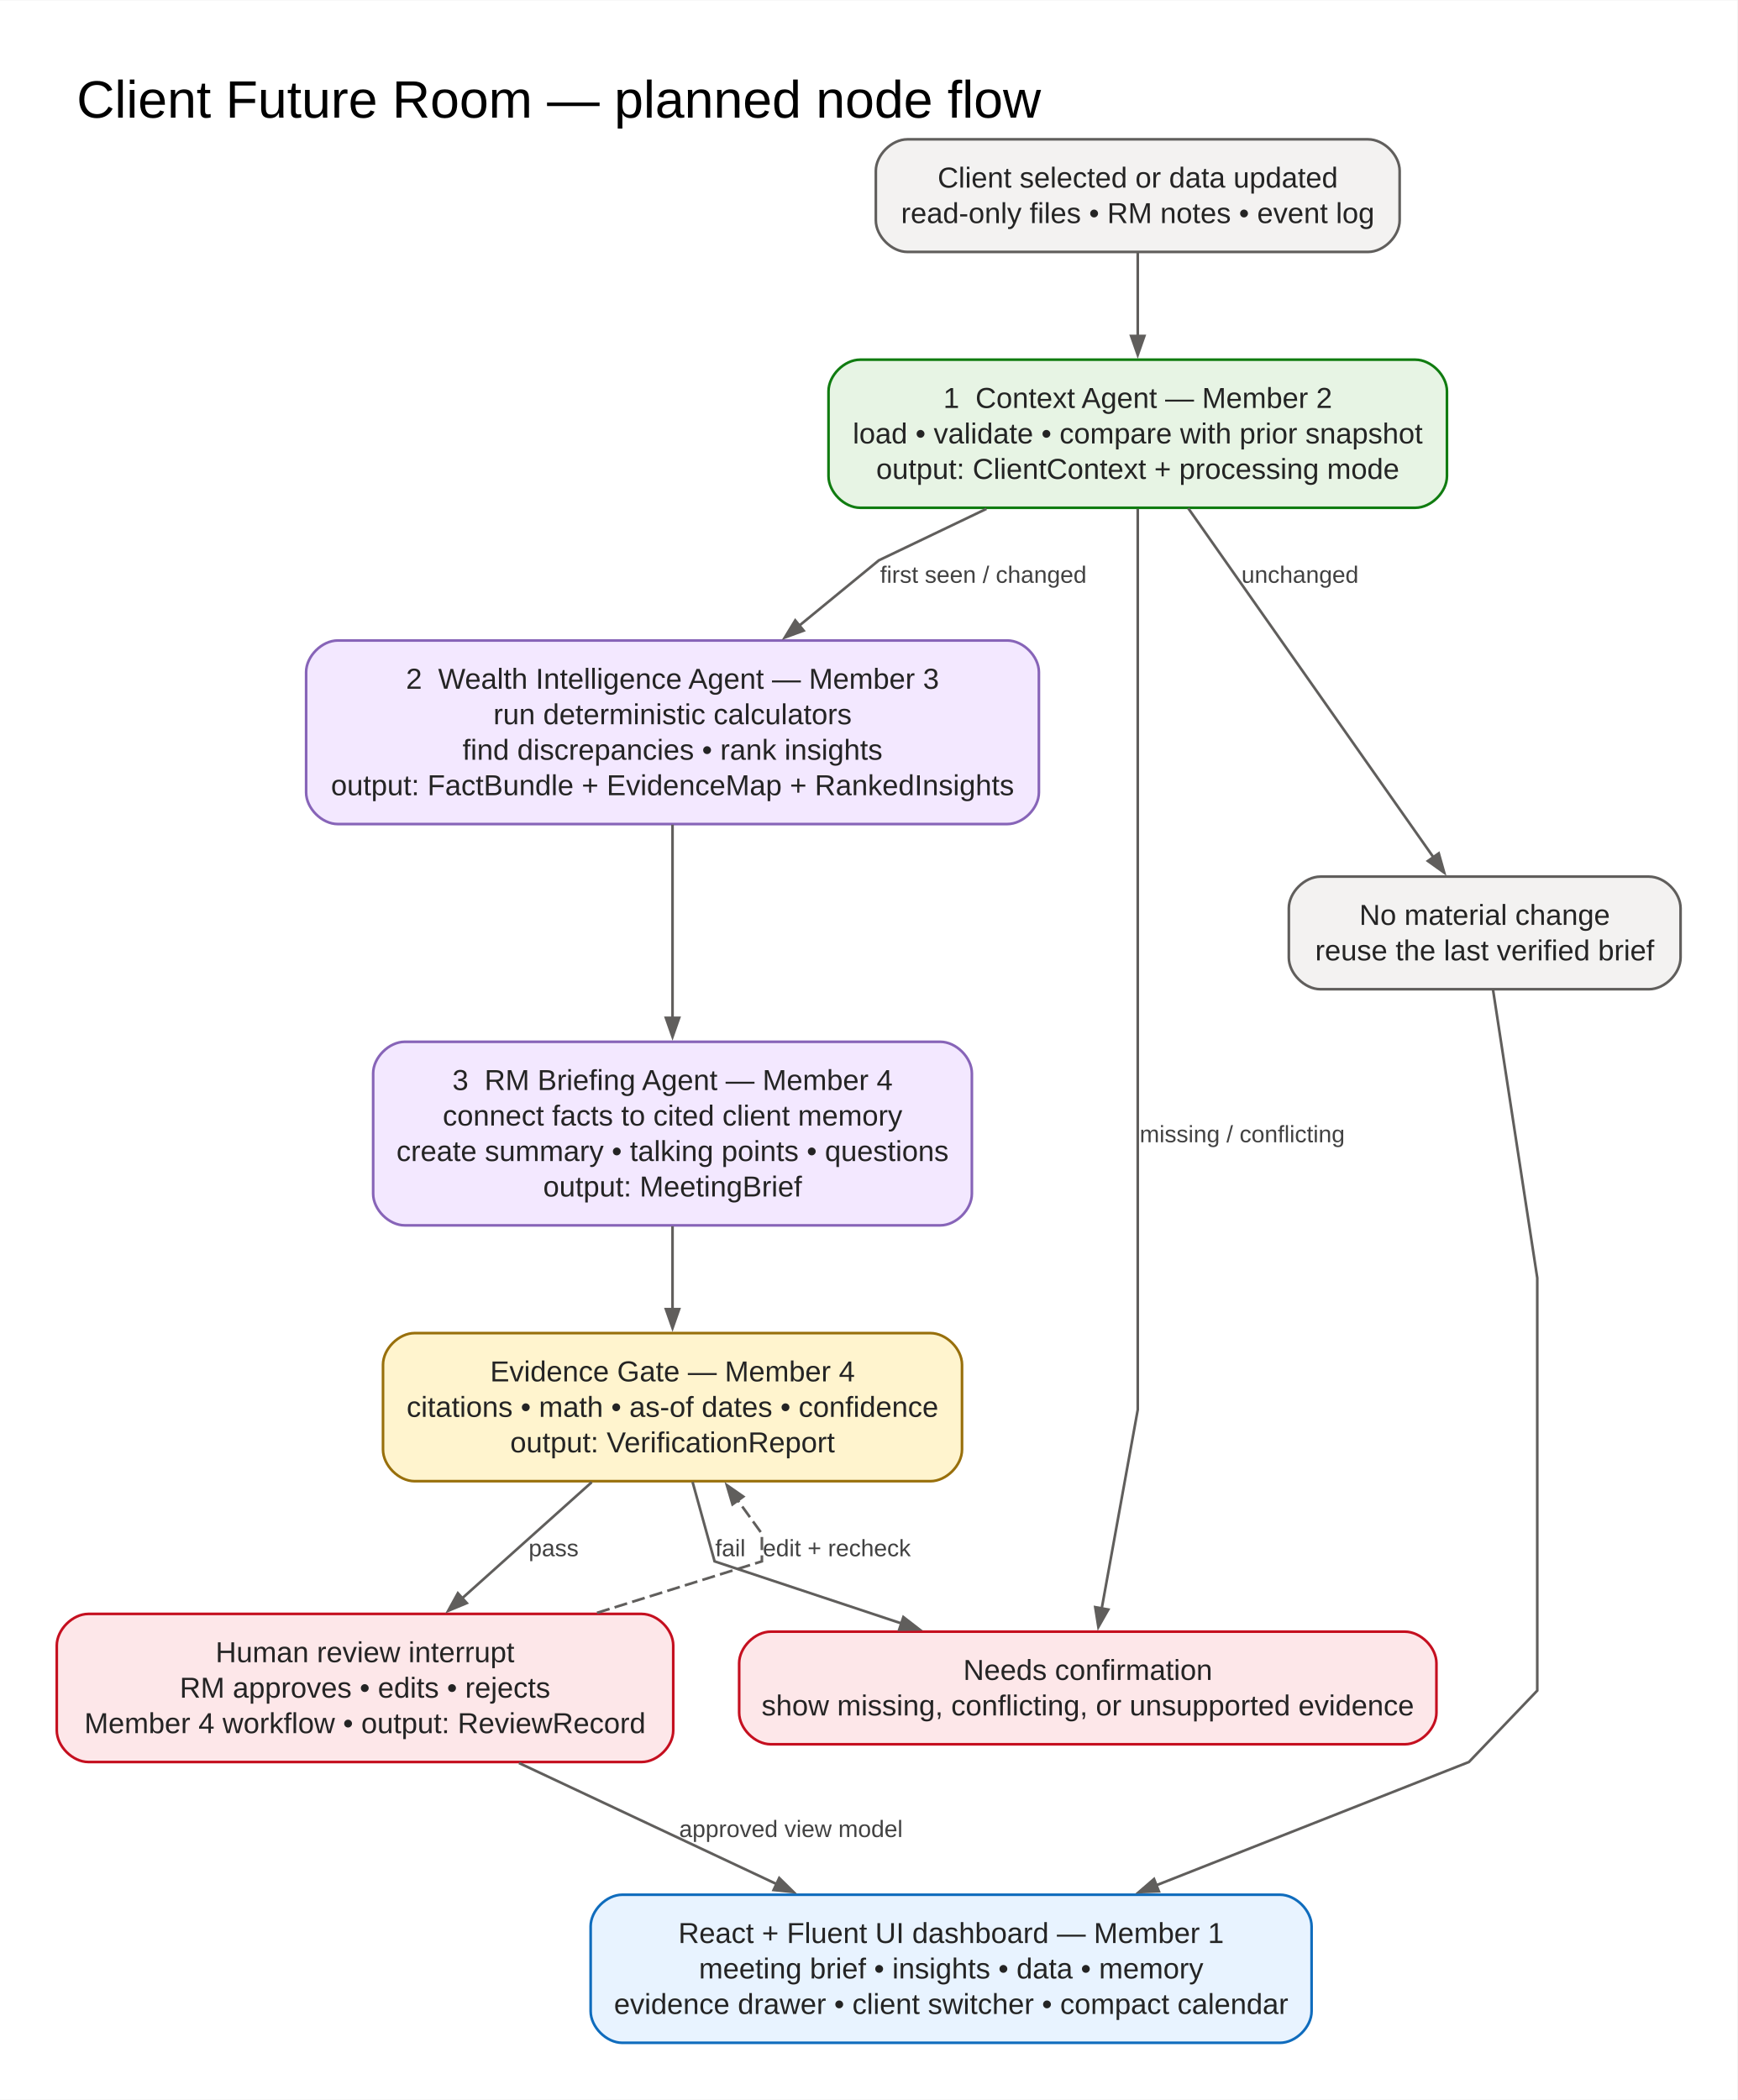
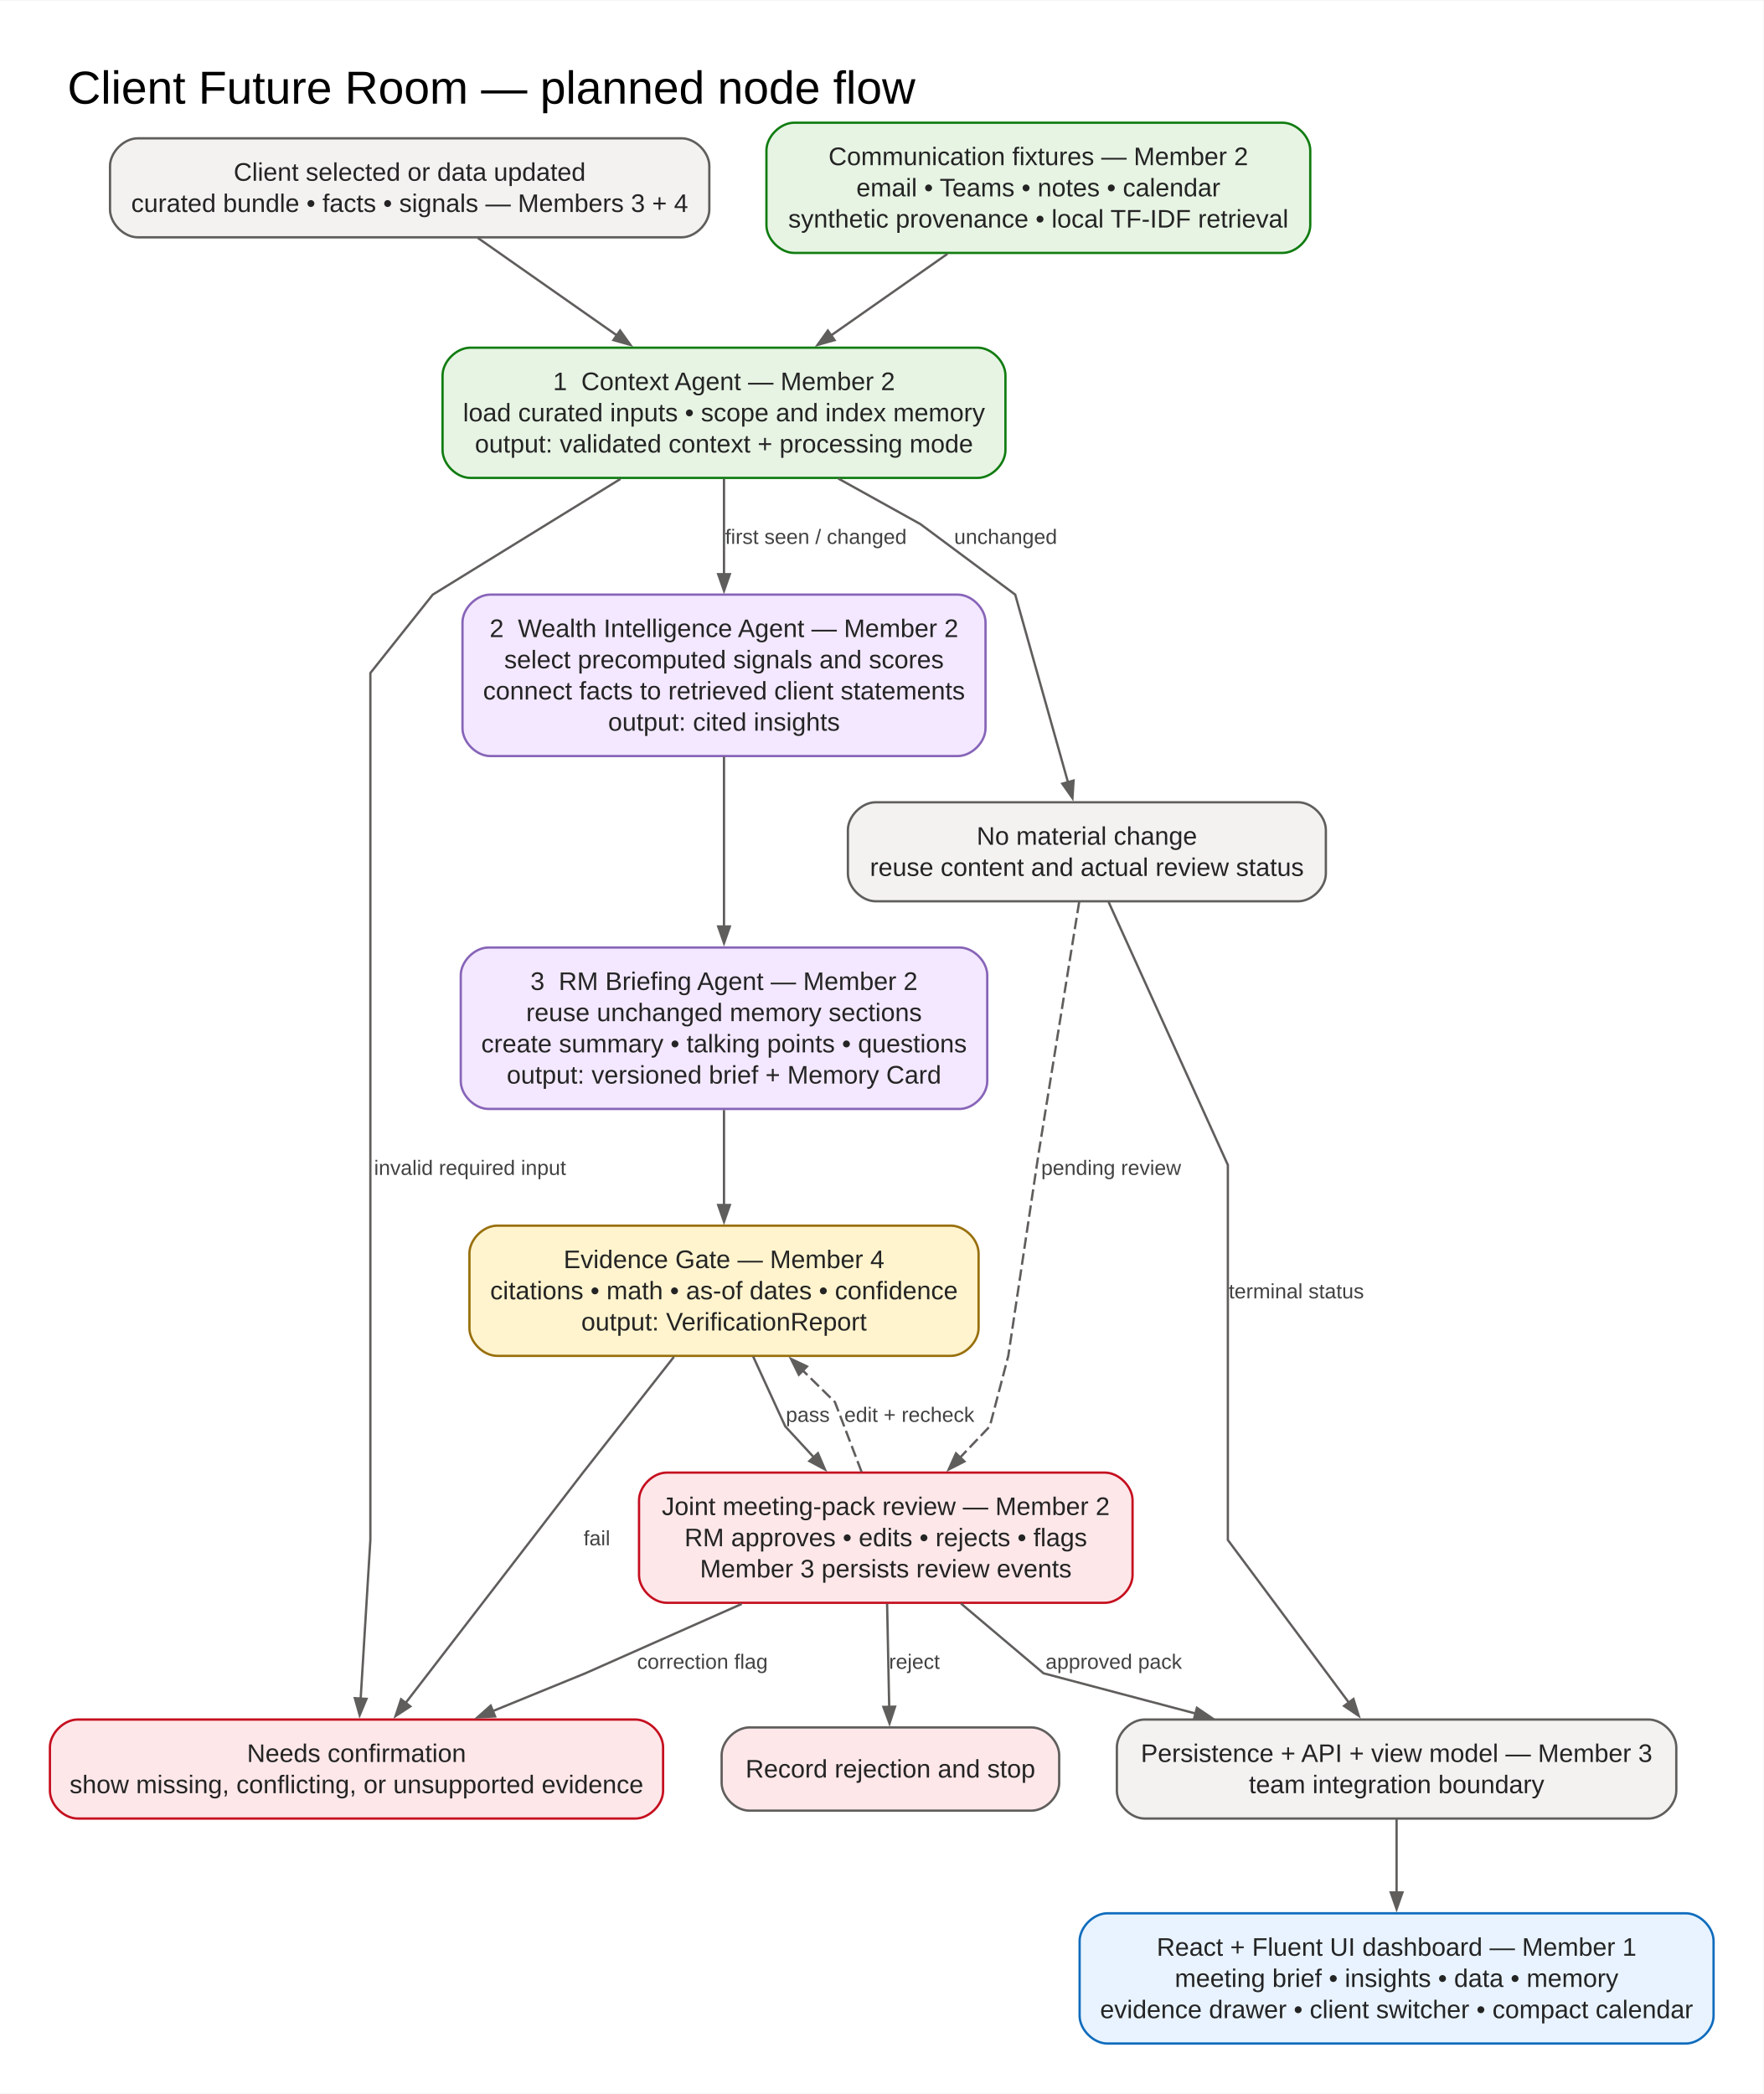
- <svg xmlns="http://www.w3.org/2000/svg" width="661pt" height="799pt" viewBox="0.00 0.00 660.99 798.67">
-   <g id="graph0" class="graph" transform="scale(1 1) rotate(0) translate(21.6 777.07)">
-     <polygon fill="white" stroke="none" points="-21.6,21.6 -21.6,-777.07 639.39,-777.07 639.39,21.6 -21.6,21.6" />
-     <text text-anchor="middle" x="191" y="-732.47" font-family="Arial" font-size="20.00">Client Future Room — planned node flow</text>
+ <svg xmlns="http://www.w3.org/2000/svg" width="763pt" height="906pt" viewBox="0.00 0.00 762.99 905.51">
+   <g id="graph0" class="graph" transform="scale(1 1) rotate(0) translate(21.6 883.91)">
+     <polygon fill="white" stroke="none" points="-21.6,21.6 -21.6,-883.91 741.39,-883.91 741.39,21.6 -21.6,21.6" />
+     <text text-anchor="middle" x="191" y="-839.31" font-family="Arial" font-size="20.00">Client Future Room — planned node flow</text>
    <g id="node1" class="node">
-       <path fill="#f3f2f1" stroke="#605e5c" d="M498.91,-724.22C498.91,-724.22 323.62,-724.22 323.62,-724.22 317.62,-724.22 311.62,-718.22 311.62,-712.22 311.62,-712.22 311.62,-693.38 311.62,-693.38 311.62,-687.38 317.62,-681.38 323.62,-681.38 323.62,-681.38 498.91,-681.38 498.91,-681.38 504.91,-681.38 510.91,-687.38 510.91,-693.38 510.91,-693.38 510.91,-712.22 510.91,-712.22 510.91,-718.22 504.91,-724.22 498.91,-724.22" />
-       <text text-anchor="middle" x="411.27" y="-705.85" font-family="Arial" font-size="11.00" fill="#242424">Client selected or data updated</text>
-       <text text-anchor="middle" x="411.27" y="-692.35" font-family="Arial" font-size="11.00" fill="#242424">read-only files • RM notes • event log</text>
+       <path fill="#f3f2f1" stroke="#605e5c" d="M273.29,-824.31C273.29,-824.31 38,-824.31 38,-824.31 32,-824.31 26,-818.31 26,-812.31 26,-812.31 26,-793.47 26,-793.47 26,-787.47 32,-781.47 38,-781.47 38,-781.47 273.29,-781.47 273.29,-781.47 279.29,-781.47 285.29,-787.47 285.29,-793.47 285.29,-793.47 285.29,-812.31 285.29,-812.31 285.29,-818.31 279.29,-824.31 273.29,-824.31" />
+       <text text-anchor="middle" x="155.64" y="-805.94" font-family="Arial" font-size="11.00" fill="#242424">Client selected or data updated</text>
+       <text text-anchor="middle" x="155.64" y="-792.44" font-family="Arial" font-size="11.00" fill="#242424">curated bundle • facts • signals — Members 3 + 4</text>
    </g>
    <g id="node2" class="node">
-       <path fill="#e7f4e4" stroke="#107c10" d="M516.91,-640.38C516.91,-640.38 305.62,-640.38 305.62,-640.38 299.62,-640.38 293.62,-634.38 293.62,-628.38 293.62,-628.38 293.62,-596.04 293.62,-596.04 293.62,-590.04 299.62,-584.04 305.62,-584.04 305.62,-584.04 516.91,-584.04 516.91,-584.04 522.91,-584.04 528.91,-590.04 528.91,-596.04 528.91,-596.04 528.91,-628.38 528.91,-628.38 528.91,-634.38 522.91,-640.38 516.91,-640.38" />
-       <text text-anchor="middle" x="411.27" y="-622.01" font-family="Arial" font-size="11.00" fill="#242424">1  Context Agent — Member 2</text>
-       <text text-anchor="middle" x="411.27" y="-608.51" font-family="Arial" font-size="11.00" fill="#242424">load • validate • compare with prior snapshot</text>
-       <text text-anchor="middle" x="411.27" y="-595.01" font-family="Arial" font-size="11.00" fill="#242424">output: ClientContext + processing mode</text>
+       <path fill="#e7f4e4" stroke="#107c10" d="M401.41,-733.72C401.41,-733.72 181.87,-733.72 181.87,-733.72 175.87,-733.72 169.87,-727.72 169.87,-721.72 169.87,-721.72 169.87,-689.38 169.87,-689.38 169.87,-683.38 175.87,-677.38 181.87,-677.38 181.87,-677.38 401.41,-677.38 401.41,-677.38 407.41,-677.38 413.41,-683.38 413.41,-689.38 413.41,-689.38 413.41,-721.72 413.41,-721.72 413.41,-727.72 407.41,-733.72 401.41,-733.72" />
+       <text text-anchor="middle" x="291.64" y="-715.35" font-family="Arial" font-size="11.00" fill="#242424">1  Context Agent — Member 2</text>
+       <text text-anchor="middle" x="291.64" y="-701.85" font-family="Arial" font-size="11.00" fill="#242424">load curated inputs • scope and index memory</text>
+       <text text-anchor="middle" x="291.64" y="-688.35" font-family="Arial" font-size="11.00" fill="#242424">output: validated context + processing mode</text>
    </g>
    <g id="edge1" class="edge">
-       <path fill="none" stroke="#605e5c" d="M411.27,-681.25C411.27,-671.73 411.27,-660.14 411.27,-649.24" />
-       <polygon fill="#605e5c" stroke="#605e5c" points="413.79,-649.41 411.27,-642.21 408.75,-649.41 413.79,-649.41" />
+       <path fill="none" stroke="#605e5c" d="M185.15,-781.2C202.77,-768.86 225.51,-752.91 245.46,-738.93" />
+       <polygon fill="#605e5c" stroke="#605e5c" points="246.69,-741.14 251.14,-734.94 243.8,-737.01 246.69,-741.14" />
    </g>
    <g id="node3" class="node">
-       <path fill="#f3e8ff" stroke="#8764b8" d="M361.66,-533.54C361.66,-533.54 106.88,-533.54 106.88,-533.54 100.88,-533.54 94.87,-527.54 94.87,-521.54 94.87,-521.54 94.87,-475.7 94.87,-475.7 94.87,-469.7 100.87,-463.7 106.87,-463.7 106.87,-463.7 361.66,-463.7 361.66,-463.7 367.66,-463.7 373.66,-469.7 373.66,-475.7 373.66,-475.7 373.66,-521.54 373.66,-521.54 373.66,-527.54 367.66,-533.54 361.66,-533.54" />
-       <text text-anchor="middle" x="234.27" y="-515.17" font-family="Arial" font-size="11.00" fill="#242424">2  Wealth Intelligence Agent — Member 3</text>
-       <text text-anchor="middle" x="234.27" y="-501.67" font-family="Arial" font-size="11.00" fill="#242424">run deterministic calculators</text>
-       <text text-anchor="middle" x="234.27" y="-488.17" font-family="Arial" font-size="11.00" fill="#242424">find discrepancies • rank insights</text>
-       <text text-anchor="middle" x="234.27" y="-474.67" font-family="Arial" font-size="11.00" fill="#242424">output: FactBundle + EvidenceMap + RankedInsights</text>
+       <path fill="#f3e8ff" stroke="#8764b8" d="M392.79,-626.88C392.79,-626.88 190.5,-626.88 190.5,-626.88 184.5,-626.88 178.5,-620.88 178.5,-614.88 178.5,-614.88 178.5,-569.04 178.5,-569.04 178.5,-563.04 184.5,-557.04 190.5,-557.04 190.5,-557.04 392.79,-557.04 392.79,-557.04 398.79,-557.04 404.79,-563.04 404.79,-569.04 404.79,-569.04 404.79,-614.88 404.79,-614.88 404.79,-620.88 398.79,-626.88 392.79,-626.88" />
+       <text text-anchor="middle" x="291.64" y="-608.51" font-family="Arial" font-size="11.00" fill="#242424">2  Wealth Intelligence Agent — Member 2</text>
+       <text text-anchor="middle" x="291.64" y="-595.01" font-family="Arial" font-size="11.00" fill="#242424">select precomputed signals and scores</text>
+       <text text-anchor="middle" x="291.64" y="-581.51" font-family="Arial" font-size="11.00" fill="#242424">connect facts to retrieved client statements</text>
+       <text text-anchor="middle" x="291.64" y="-568.01" font-family="Arial" font-size="11.00" fill="#242424">output: cited insights</text>
+     </g>
+     <g id="edge3" class="edge">
+       <path fill="none" stroke="#605e5c" d="M291.64,-676.97C291.64,-664.46 291.64,-649.39 291.64,-635.48" />
+       <polygon fill="#605e5c" stroke="#605e5c" points="294.17,-635.72 291.65,-628.52 289.13,-635.72 294.17,-635.72" />
+       <text text-anchor="middle" x="331.39" y="-648.83" font-family="Arial" font-size="9.00" fill="#424242">first seen / changed</text>
+     </g>
+     <g id="node8" class="node">
+       <path fill="#f3f2f1" stroke="#605e5c" d="M540.04,-537.04C540.04,-537.04 357.25,-537.04 357.25,-537.04 351.25,-537.04 345.25,-531.04 345.25,-525.04 345.25,-525.04 345.25,-506.2 345.25,-506.2 345.25,-500.2 351.25,-494.2 357.25,-494.2 357.25,-494.2 540.04,-494.2 540.04,-494.2 546.04,-494.2 552.04,-500.2 552.04,-506.2 552.04,-506.2 552.04,-525.04 552.04,-525.04 552.04,-531.04 546.04,-537.04 540.04,-537.04" />
+       <text text-anchor="middle" x="448.64" y="-518.67" font-family="Arial" font-size="11.00" fill="#242424">No material change</text>
+       <text text-anchor="middle" x="448.64" y="-505.17" font-family="Arial" font-size="11.00" fill="#242424">reuse content and actual review status</text>
+     </g>
+     <g id="edge9" class="edge">
+       <path fill="none" stroke="#605e5c" d="M341.09,-677.11C359.79,-666.73 376.64,-657.38 376.64,-657.38 376.64,-657.38 417.64,-626.88 417.64,-626.88 417.64,-626.88 431.29,-578.36 440.47,-545.69" />
+       <polygon fill="#605e5c" stroke="#605e5c" points="442.88,-546.43 442.4,-538.82 438.03,-545.07 442.88,-546.43" />
+       <text text-anchor="middle" x="413.49" y="-648.83" font-family="Arial" font-size="9.00" fill="#424242">unchanged</text>
+     </g>
+     <g id="node9" class="node">
+       <path fill="#fde7e9" stroke="#c50f1f" d="M253.29,-140.18C253.29,-140.18 12,-140.18 12,-140.18 6,-140.18 0,-134.18 0,-128.18 0,-128.18 0,-109.34 0,-109.34 0,-103.34 6,-97.34 12,-97.34 12,-97.34 253.29,-97.34 253.29,-97.34 259.29,-97.34 265.29,-103.34 265.29,-109.34 265.29,-109.34 265.29,-128.18 265.29,-128.18 265.29,-134.18 259.29,-140.18 253.29,-140.18" />
+       <text text-anchor="middle" x="132.64" y="-121.81" font-family="Arial" font-size="11.00" fill="#242424">Needs confirmation</text>
+       <text text-anchor="middle" x="132.64" y="-108.31" font-family="Arial" font-size="11.00" fill="#242424">show missing, conflicting, or unsupported evidence</text>
+     </g>
+     <g id="edge12" class="edge">
+       <path fill="none" stroke="#605e5c" d="M246.87,-676.95C210.65,-654.62 165.64,-626.88 165.64,-626.88 165.64,-626.88 138.64,-592.96 138.64,-592.96 138.64,-592.96 138.64,-592.96 138.64,-217.85 138.64,-217.85 136.21,-178.02 134.44,-149.12" />
+       <polygon fill="#605e5c" stroke="#605e5c" points="136.96,-149.11 134.01,-142.07 131.93,-149.41 136.96,-149.11" />
+       <text text-anchor="middle" x="181.77" y="-375.81" font-family="Arial" font-size="9.00" fill="#424242">invalid required input</text>
+     </g>
+     <g id="node4" class="node">
+       <path fill="#f3e8ff" stroke="#8764b8" d="M393.54,-474.2C393.54,-474.2 189.75,-474.2 189.75,-474.2 183.75,-474.2 177.75,-468.2 177.75,-462.2 177.75,-462.2 177.75,-416.36 177.75,-416.36 177.75,-410.36 183.75,-404.36 189.75,-404.36 189.75,-404.36 393.54,-404.36 393.54,-404.36 399.54,-404.36 405.54,-410.36 405.54,-416.36 405.54,-416.36 405.54,-462.2 405.54,-462.2 405.54,-468.2 399.54,-474.2 393.54,-474.2" />
+       <text text-anchor="middle" x="291.64" y="-455.83" font-family="Arial" font-size="11.00" fill="#242424">3  RM Briefing Agent — Member 2</text>
+       <text text-anchor="middle" x="291.64" y="-442.33" font-family="Arial" font-size="11.00" fill="#242424">reuse unchanged memory sections</text>
+       <text text-anchor="middle" x="291.64" y="-428.83" font-family="Arial" font-size="11.00" fill="#242424">create summary • talking points • questions</text>
+       <text text-anchor="middle" x="291.64" y="-415.33" font-family="Arial" font-size="11.00" fill="#242424">output: versioned brief + Memory Card</text>
+     </g>
+     <g id="edge4" class="edge">
+       <path fill="none" stroke="#605e5c" d="M291.64,-556.77C291.64,-534.98 291.64,-506.57 291.64,-483.26" />
+       <polygon fill="#605e5c" stroke="#605e5c" points="294.17,-483.31 291.65,-476.11 289.13,-483.31 294.17,-483.31" />
+     </g>
+     <g id="node5" class="node">
+       <path fill="#fff4ce" stroke="#986f0b" d="M389.79,-353.86C389.79,-353.86 193.5,-353.86 193.5,-353.86 187.5,-353.86 181.5,-347.86 181.5,-341.86 181.5,-341.86 181.5,-309.52 181.5,-309.52 181.5,-303.52 187.5,-297.52 193.5,-297.52 193.5,-297.52 389.79,-297.52 389.79,-297.52 395.79,-297.52 401.79,-303.52 401.79,-309.52 401.79,-309.52 401.79,-341.86 401.79,-341.86 401.79,-347.86 395.79,-353.86 389.79,-353.86" />
+       <text text-anchor="middle" x="291.64" y="-335.49" font-family="Arial" font-size="11.00" fill="#242424">Evidence Gate — Member 4</text>
+       <text text-anchor="middle" x="291.64" y="-321.99" font-family="Arial" font-size="11.00" fill="#242424">citations • math • as-of dates • confidence</text>
+       <text text-anchor="middle" x="291.64" y="-308.49" font-family="Arial" font-size="11.00" fill="#242424">output: VerificationReport</text>
+     </g>
+     <g id="edge5" class="edge">
+       <path fill="none" stroke="#605e5c" d="M291.64,-403.89C291.64,-390.76 291.64,-375.76 291.64,-362.5" />
+       <polygon fill="#605e5c" stroke="#605e5c" points="294.17,-362.78 291.65,-355.58 289.13,-362.78 294.17,-362.78" />
+     </g>
+     <g id="node6" class="node">
+       <path fill="#fde7e9" stroke="#c50f1f" d="M456.41,-247.02C456.41,-247.02 266.88,-247.02 266.88,-247.02 260.88,-247.02 254.88,-241.02 254.88,-235.02 254.88,-235.02 254.88,-202.68 254.88,-202.68 254.88,-196.68 260.88,-190.68 266.88,-190.68 266.88,-190.68 456.41,-190.68 456.41,-190.68 462.41,-190.68 468.41,-196.68 468.41,-202.68 468.41,-202.68 468.41,-235.02 468.41,-235.02 468.41,-241.02 462.41,-247.02 456.41,-247.02" />
+       <text text-anchor="middle" x="361.64" y="-228.65" font-family="Arial" font-size="11.00" fill="#242424">Joint meeting-pack review — Member 2</text>
+       <text text-anchor="middle" x="361.64" y="-215.15" font-family="Arial" font-size="11.00" fill="#242424">RM approves • edits • rejects • flags</text>
+       <text text-anchor="middle" x="361.64" y="-201.65" font-family="Arial" font-size="11.00" fill="#242424">Member 3 persists review events</text>
+     </g>
+     <g id="edge6" class="edge">
+       <path fill="none" stroke="#605e5c" d="M304.27,-297.21C311.1,-282.35 318.14,-267.02 318.14,-267.02 318.14,-267.02 323.62,-261.08 330.69,-253.42" />
+       <polygon fill="#605e5c" stroke="#605e5c" points="332.29,-255.4 335.31,-248.4 328.58,-251.99 332.29,-255.4" />
+       <text text-anchor="middle" x="327.89" y="-268.97" font-family="Arial" font-size="9.00" fill="#424242">pass</text>
+     </g>
+     <g id="edge13" class="edge">
+       <path fill="none" stroke="#605e5c" d="M269.97,-297.09C252.43,-274.76 230.64,-247.02 230.64,-247.02 230.64,-247.02 182.55,-184.57 153.75,-147.16" />
+       <polygon fill="#605e5c" stroke="#605e5c" points="155.92,-145.86 149.53,-141.69 151.93,-148.93 155.92,-145.86" />
+       <text text-anchor="middle" x="236.64" y="-215.55" font-family="Arial" font-size="9.00" fill="#424242">fail</text>
+     </g>
+     <g id="edge16" class="edge">
+       <path fill="none" stroke="#605e5c" stroke-dasharray="5,2" d="M351.16,-247.33C345.49,-262.19 339.64,-277.52 339.64,-277.52 339.64,-277.52 333.36,-283.7 325.34,-291.58" />
+       <polygon fill="#605e5c" stroke="#605e5c" points="324.02,-289.35 320.65,-296.19 327.55,-292.94 324.02,-289.35" />
+       <text text-anchor="middle" x="371.83" y="-268.97" font-family="Arial" font-size="9.00" fill="#424242">edit + recheck</text>
+     </g>
+     <g id="edge14" class="edge">
+       <path fill="none" stroke="#605e5c" d="M299.31,-190.2C265.95,-175.4 231.64,-160.18 231.64,-160.18 231.64,-160.18 212.77,-152.47 191.51,-143.79" />
+       <polygon fill="#605e5c" stroke="#605e5c" points="192.61,-141.52 185,-141.13 190.71,-146.19 192.61,-141.52" />
+       <text text-anchor="middle" x="282.31" y="-162.13" font-family="Arial" font-size="9.00" fill="#424242">correction flag</text>
+     </g>
+     <g id="node11" class="node">
+       <path fill="#f3f2f1" stroke="#605e5c" d="M691.66,-140.18C691.66,-140.18 473.62,-140.18 473.62,-140.18 467.62,-140.18 461.62,-134.18 461.62,-128.18 461.62,-128.18 461.62,-109.34 461.62,-109.34 461.62,-103.34 467.62,-97.34 473.62,-97.34 473.62,-97.34 691.66,-97.34 691.66,-97.34 697.66,-97.34 703.66,-103.34 703.66,-109.34 703.66,-109.34 703.66,-128.18 703.66,-128.18 703.66,-134.18 697.66,-140.18 691.66,-140.18" />
+       <text text-anchor="middle" x="582.64" y="-121.81" font-family="Arial" font-size="11.00" fill="#242424">Persistence + API + view model — Member 3</text>
+       <text text-anchor="middle" x="582.64" y="-108.31" font-family="Arial" font-size="11.00" fill="#242424">team integration boundary</text>
+     </g>
+     <g id="edge7" class="edge">
+       <path fill="none" stroke="#605e5c" d="M394.17,-190.37C411.75,-175.51 429.89,-160.18 429.89,-160.18 429.89,-160.18 461.36,-151.85 495.73,-142.76" />
+       <polygon fill="#605e5c" stroke="#605e5c" points="496.25,-145.23 502.57,-140.95 494.96,-140.35 496.25,-145.23" />
+       <text text-anchor="middle" x="460.27" y="-162.13" font-family="Arial" font-size="9.00" fill="#424242">approved pack</text>
+     </g>
+     <g id="node12" class="node">
+       <path fill="#fde7e9" stroke="#605e5c" d="M424.66,-136.76C424.66,-136.76 302.62,-136.76 302.62,-136.76 296.62,-136.76 290.62,-130.76 290.62,-124.76 290.62,-124.76 290.62,-112.76 290.62,-112.76 290.62,-106.76 296.62,-100.76 302.62,-100.76 302.62,-100.76 424.66,-100.76 424.66,-100.76 430.66,-100.76 436.66,-106.76 436.66,-112.76 436.66,-112.76 436.66,-124.76 436.66,-124.76 436.66,-130.76 430.66,-136.76 424.66,-136.76" />
+       <text text-anchor="middle" x="363.64" y="-115.06" font-family="Arial" font-size="11.00" fill="#242424">Record rejection and stop</text>
+     </g>
+     <g id="edge15" class="edge">
+       <path fill="none" stroke="#605e5c" d="M362.21,-190.27C362.49,-176.23 362.84,-159.27 363.12,-145.5" />
+       <polygon fill="#605e5c" stroke="#605e5c" points="365.64,-145.74 363.26,-138.49 360.6,-145.64 365.64,-145.74" />
+       <text text-anchor="middle" x="374.01" y="-162.13" font-family="Arial" font-size="9.00" fill="#424242">reject</text>
+     </g>
+     <g id="node7" class="node">
+       <path fill="#e8f3ff" stroke="#0f6cbd" d="M707.79,-56.34C707.79,-56.34 457.5,-56.34 457.5,-56.34 451.5,-56.34 445.5,-50.34 445.5,-44.34 445.5,-44.34 445.5,-12 445.5,-12 445.5,-6 451.5,0 457.5,0 457.5,0 707.79,0 707.79,0 713.79,0 719.79,-6 719.79,-12 719.79,-12 719.79,-44.34 719.79,-44.34 719.79,-50.34 713.79,-56.34 707.79,-56.34" />
+       <text text-anchor="middle" x="582.64" y="-37.97" font-family="Arial" font-size="11.00" fill="#242424">React + Fluent UI dashboard — Member 1</text>
+       <text text-anchor="middle" x="582.64" y="-24.47" font-family="Arial" font-size="11.00" fill="#242424">meeting brief • insights • data • memory</text>
+       <text text-anchor="middle" x="582.64" y="-10.97" font-family="Arial" font-size="11.00" fill="#242424">evidence drawer • client switcher • compact calendar</text>
+     </g>
+     <g id="edge11" class="edge">
+       <path fill="none" stroke="#605e5c" stroke-dasharray="5,2" d="M445.32,-493.98C439.4,-457.25 427.64,-384.36 427.64,-384.36 427.64,-384.36 414.64,-297.52 414.64,-297.52 414.64,-297.52 406.64,-267.02 406.64,-267.02 406.64,-267.02 400.98,-261.08 393.67,-253.42" />
+       <polygon fill="#605e5c" stroke="#605e5c" points="395.66,-251.85 388.87,-248.38 392.01,-255.33 395.66,-251.85" />
+       <text text-anchor="middle" x="459.14" y="-375.81" font-family="Arial" font-size="9.00" fill="#424242">pending review</text>
+     </g>
+     <g id="edge10" class="edge">
+       <path fill="none" stroke="#605e5c" d="M458.04,-493.9C475.15,-456.17 509.64,-380.11 509.64,-380.11 509.64,-380.11 509.64,-380.11 509.64,-217.85 509.64,-217.85 540.58,-176.29 562.17,-147.27" />
+       <polygon fill="#605e5c" stroke="#605e5c" points="563.98,-149.06 566.26,-141.78 559.94,-146.05 563.98,-149.06" />
+       <text text-anchor="middle" x="539.27" y="-322.39" font-family="Arial" font-size="9.00" fill="#424242">terminal status</text>
+     </g>
+     <g id="node10" class="node">
+       <path fill="#e7f4e4" stroke="#107c10" d="M533.29,-831.06C533.29,-831.06 322,-831.06 322,-831.06 316,-831.06 310,-825.06 310,-819.06 310,-819.06 310,-786.72 310,-786.72 310,-780.72 316,-774.72 322,-774.72 322,-774.72 533.29,-774.72 533.29,-774.72 539.29,-774.72 545.29,-780.72 545.29,-786.72 545.29,-786.72 545.29,-819.06 545.29,-819.06 545.29,-825.06 539.29,-831.06 533.29,-831.06" />
+       <text text-anchor="middle" x="427.64" y="-812.69" font-family="Arial" font-size="11.00" fill="#242424">Communication fixtures — Member 2</text>
+       <text text-anchor="middle" x="427.64" y="-799.19" font-family="Arial" font-size="11.00" fill="#242424">email • Teams • notes • calendar</text>
+       <text text-anchor="middle" x="427.64" y="-785.69" font-family="Arial" font-size="11.00" fill="#242424">synthetic provenance • local TF-IDF retrieval</text>
    </g>
    <g id="edge2" class="edge">
-       <path fill="none" stroke="#605e5c" d="M353.69,-583.63C332.13,-573.31 312.77,-564.04 312.77,-564.04 312.77,-564.04 298.65,-552.45 282.38,-539.1" />
-       <polygon fill="#605e5c" stroke="#605e5c" points="284.15,-537.3 276.99,-534.68 280.96,-541.19 284.15,-537.3" />
-       <text text-anchor="middle" x="352.52" y="-555.49" font-family="Arial" font-size="9.00" fill="#424242">first seen / changed</text>
-     </g>
-     <g id="node8" class="node">
-       <path fill="#f3f2f1" stroke="#605e5c" d="M605.79,-443.7C605.79,-443.7 480.75,-443.7 480.75,-443.7 474.75,-443.7 468.75,-437.7 468.75,-431.7 468.75,-431.7 468.75,-412.86 468.75,-412.86 468.75,-406.86 474.75,-400.86 480.75,-400.86 480.75,-400.86 605.79,-400.86 605.79,-400.86 611.79,-400.86 617.79,-406.86 617.79,-412.86 617.79,-412.86 617.79,-431.7 617.79,-431.7 617.79,-437.7 611.79,-443.7 605.79,-443.7" />
-       <text text-anchor="middle" x="543.27" y="-425.33" font-family="Arial" font-size="11.00" fill="#242424">No material change</text>
-       <text text-anchor="middle" x="543.27" y="-411.83" font-family="Arial" font-size="11.00" fill="#242424">reuse the last verified brief</text>
-     </g>
-     <g id="edge7" class="edge">
-       <path fill="none" stroke="#605e5c" d="M430.46,-583.88C455.47,-548.28 498.94,-486.4 523.99,-450.74" />
-       <polygon fill="#605e5c" stroke="#605e5c" points="525.79,-452.55 527.87,-445.21 521.67,-449.65 525.79,-452.55" />
-       <text text-anchor="middle" x="473" y="-555.49" font-family="Arial" font-size="9.00" fill="#424242">unchanged</text>
-     </g>
-     <g id="node9" class="node">
-       <path fill="#fde7e9" stroke="#c50f1f" d="M512.91,-156.43C512.91,-156.43 271.62,-156.43 271.62,-156.43 265.62,-156.43 259.62,-150.43 259.62,-144.43 259.62,-144.43 259.62,-125.59 259.62,-125.59 259.62,-119.59 265.62,-113.59 271.62,-113.59 271.62,-113.59 512.91,-113.59 512.91,-113.59 518.91,-113.59 524.91,-119.59 524.91,-125.59 524.91,-125.59 524.91,-144.43 524.91,-144.43 524.91,-150.43 518.91,-156.43 512.91,-156.43" />
-       <text text-anchor="middle" x="392.27" y="-138.06" font-family="Arial" font-size="11.00" fill="#242424">Needs confirmation</text>
-       <text text-anchor="middle" x="392.27" y="-124.56" font-family="Arial" font-size="11.00" fill="#242424">show missing, conflicting, or unsupported evidence</text>
-     </g>
-     <g id="edge9" class="edge">
-       <path fill="none" stroke="#605e5c" d="M411.27,-583.63C411.27,-550.58 411.27,-499.62 411.27,-499.62 411.27,-499.62 411.27,-499.62 411.27,-240.85 411.27,-240.85 403.16,-196.09 397.53,-165.06" />
-       <polygon fill="#605e5c" stroke="#605e5c" points="400.06,-164.85 396.29,-158.21 395.1,-165.75 400.06,-164.85" />
-       <text text-anchor="middle" x="451.02" y="-342.64" font-family="Arial" font-size="9.00" fill="#424242">missing / conflicting</text>
-     </g>
-     <g id="node4" class="node">
-       <path fill="#f3e8ff" stroke="#8764b8" d="M336.16,-380.86C336.16,-380.86 132.38,-380.86 132.38,-380.86 126.38,-380.86 120.37,-374.86 120.37,-368.86 120.37,-368.86 120.37,-323.02 120.37,-323.02 120.37,-317.02 126.37,-311.02 132.38,-311.02 132.38,-311.02 336.16,-311.02 336.16,-311.02 342.16,-311.02 348.16,-317.02 348.16,-323.02 348.16,-323.02 348.16,-368.86 348.16,-368.86 348.16,-374.86 342.16,-380.86 336.16,-380.86" />
-       <text text-anchor="middle" x="234.27" y="-362.49" font-family="Arial" font-size="11.00" fill="#242424">3  RM Briefing Agent — Member 4</text>
-       <text text-anchor="middle" x="234.27" y="-348.99" font-family="Arial" font-size="11.00" fill="#242424">connect facts to cited client memory</text>
-       <text text-anchor="middle" x="234.27" y="-335.49" font-family="Arial" font-size="11.00" fill="#242424">create summary • talking points • questions</text>
-       <text text-anchor="middle" x="234.27" y="-321.99" font-family="Arial" font-size="11.00" fill="#242424">output: MeetingBrief</text>
-     </g>
-     <g id="edge3" class="edge">
-       <path fill="none" stroke="#605e5c" d="M234.27,-463.43C234.27,-441.64 234.27,-413.23 234.27,-389.92" />
-       <polygon fill="#605e5c" stroke="#605e5c" points="236.79,-389.97 234.27,-382.77 231.75,-389.97 236.79,-389.97" />
-     </g>
-     <g id="node5" class="node">
-       <path fill="#fff4ce" stroke="#986f0b" d="M332.41,-270.02C332.41,-270.02 136.12,-270.02 136.12,-270.02 130.12,-270.02 124.12,-264.02 124.12,-258.02 124.12,-258.02 124.12,-225.68 124.12,-225.68 124.12,-219.68 130.12,-213.68 136.12,-213.68 136.12,-213.68 332.41,-213.68 332.41,-213.68 338.41,-213.68 344.41,-219.68 344.41,-225.68 344.41,-225.68 344.41,-258.02 344.41,-258.02 344.41,-264.02 338.41,-270.02 332.41,-270.02" />
-       <text text-anchor="middle" x="234.27" y="-251.65" font-family="Arial" font-size="11.00" fill="#242424">Evidence Gate — Member 4</text>
-       <text text-anchor="middle" x="234.27" y="-238.15" font-family="Arial" font-size="11.00" fill="#242424">citations • math • as-of dates • confidence</text>
-       <text text-anchor="middle" x="234.27" y="-224.65" font-family="Arial" font-size="11.00" fill="#242424">output: VerificationReport</text>
-     </g>
-     <g id="edge4" class="edge">
-       <path fill="none" stroke="#605e5c" d="M234.27,-310.66C234.27,-300.43 234.27,-289.2 234.27,-278.86" />
-       <polygon fill="#605e5c" stroke="#605e5c" points="236.79,-279.15 234.27,-271.95 231.75,-279.15 236.79,-279.15" />
-     </g>
-     <g id="node6" class="node">
-       <path fill="#fde7e9" stroke="#c50f1f" d="M222.54,-163.18C222.54,-163.18 12,-163.18 12,-163.18 6,-163.18 0,-157.18 0,-151.18 0,-151.18 0,-118.84 0,-118.84 0,-112.84 6,-106.84 12,-106.84 12,-106.84 222.54,-106.84 222.54,-106.84 228.54,-106.84 234.54,-112.84 234.54,-118.84 234.54,-118.84 234.54,-151.18 234.54,-151.18 234.54,-157.18 228.54,-163.18 222.54,-163.18" />
-       <text text-anchor="middle" x="117.27" y="-144.81" font-family="Arial" font-size="11.00" fill="#242424">Human review interrupt</text>
-       <text text-anchor="middle" x="117.27" y="-131.31" font-family="Arial" font-size="11.00" fill="#242424">RM approves • edits • rejects</text>
-       <text text-anchor="middle" x="117.27" y="-117.81" font-family="Arial" font-size="11.00" fill="#242424">Member 4 workflow • output: ReviewRecord</text>
-     </g>
-     <g id="edge5" class="edge">
-       <path fill="none" stroke="#605e5c" d="M203.53,-213.3C188.35,-199.7 169.92,-183.19 154,-168.92" />
-       <polygon fill="#605e5c" stroke="#605e5c" points="155.98,-167.31 148.93,-164.38 152.61,-171.06 155.98,-167.31" />
-       <text text-anchor="middle" x="189.03" y="-185.13" font-family="Arial" font-size="9.00" fill="#424242">pass</text>
-     </g>
-     <g id="edge10" class="edge">
-       <path fill="none" stroke="#605e5c" d="M241.9,-213.37C246.02,-198.51 250.27,-183.18 250.27,-183.18 250.27,-183.18 285.93,-171.33 321.52,-159.51" />
-       <polygon fill="#605e5c" stroke="#605e5c" points="322.1,-161.98 328.14,-157.31 320.51,-157.19 322.1,-161.98" />
-       <text text-anchor="middle" x="256.27" y="-185.13" font-family="Arial" font-size="9.00" fill="#424242">fail</text>
-     </g>
-     <g id="edge11" class="edge">
-       <path fill="none" stroke="#605e5c" stroke-dasharray="5,2" d="M205.54,-163.59C238.59,-173.91 268.27,-183.18 268.27,-183.18 268.27,-183.18 268.27,-193.68 268.27,-193.68 268.27,-193.68 264.32,-199.16 259.11,-206.39" />
-       <polygon fill="#605e5c" stroke="#605e5c" points="257.1,-204.87 254.93,-212.18 261.19,-207.82 257.1,-204.87" />
-       <text text-anchor="middle" x="296.77" y="-185.13" font-family="Arial" font-size="9.00" fill="#424242">edit + recheck</text>
-     </g>
-     <g id="node7" class="node">
-       <path fill="#e8f3ff" stroke="#0f6cbd" d="M465.41,-56.34C465.41,-56.34 215.12,-56.34 215.12,-56.34 209.12,-56.34 203.12,-50.34 203.12,-44.34 203.12,-44.34 203.12,-12 203.12,-12 203.12,-6 209.12,0 215.12,0 215.12,0 465.41,0 465.41,0 471.41,0 477.41,-6 477.41,-12 477.41,-12 477.41,-44.34 477.41,-44.34 477.41,-50.34 471.41,-56.34 465.41,-56.34" />
-       <text text-anchor="middle" x="340.27" y="-37.97" font-family="Arial" font-size="11.00" fill="#242424">React + Fluent UI dashboard — Member 1</text>
-       <text text-anchor="middle" x="340.27" y="-24.47" font-family="Arial" font-size="11.00" fill="#242424">meeting brief • insights • data • memory</text>
-       <text text-anchor="middle" x="340.27" y="-10.97" font-family="Arial" font-size="11.00" fill="#242424">evidence drawer • client switcher • compact calendar</text>
-     </g>
-     <g id="edge6" class="edge">
-       <path fill="none" stroke="#605e5c" d="M175.86,-106.46C205.96,-92.31 242.75,-75.02 273.9,-60.38" />
-       <polygon fill="#605e5c" stroke="#605e5c" points="274.87,-62.7 280.31,-57.36 272.73,-58.14 274.87,-62.7" />
-       <text text-anchor="middle" x="279.33" y="-78.29" font-family="Arial" font-size="9.00" fill="#424242">approved view model</text>
+       <path fill="none" stroke="#605e5c" d="M388.31,-774.31C372.52,-763.25 354.21,-750.41 337.8,-738.9" />
+       <polygon fill="#605e5c" stroke="#605e5c" points="339.47,-737 332.13,-734.93 336.58,-741.13 339.47,-737" />
    </g>
    <g id="edge8" class="edge">
-       <path fill="none" stroke="#605e5c" d="M546.44,-400.64C552.08,-363.91 563.27,-291.02 563.27,-291.02 563.27,-291.02 563.27,-291.02 563.27,-134.01 563.27,-134.01 537.27,-106.84 537.27,-106.84 537.27,-106.84 473.35,-81.64 418.32,-59.94" />
-       <polygon fill="#605e5c" stroke="#605e5c" points="419.31,-57.62 411.69,-57.33 417.46,-62.31 419.31,-57.62" />
+       <path fill="none" stroke="#605e5c" d="M582.64,-97.21C582.64,-87.69 582.64,-76.1 582.64,-65.2" />
+       <polygon fill="#605e5c" stroke="#605e5c" points="585.17,-65.37 582.65,-58.17 580.13,-65.37 585.17,-65.37" />
    </g>
  </g>
</svg>
